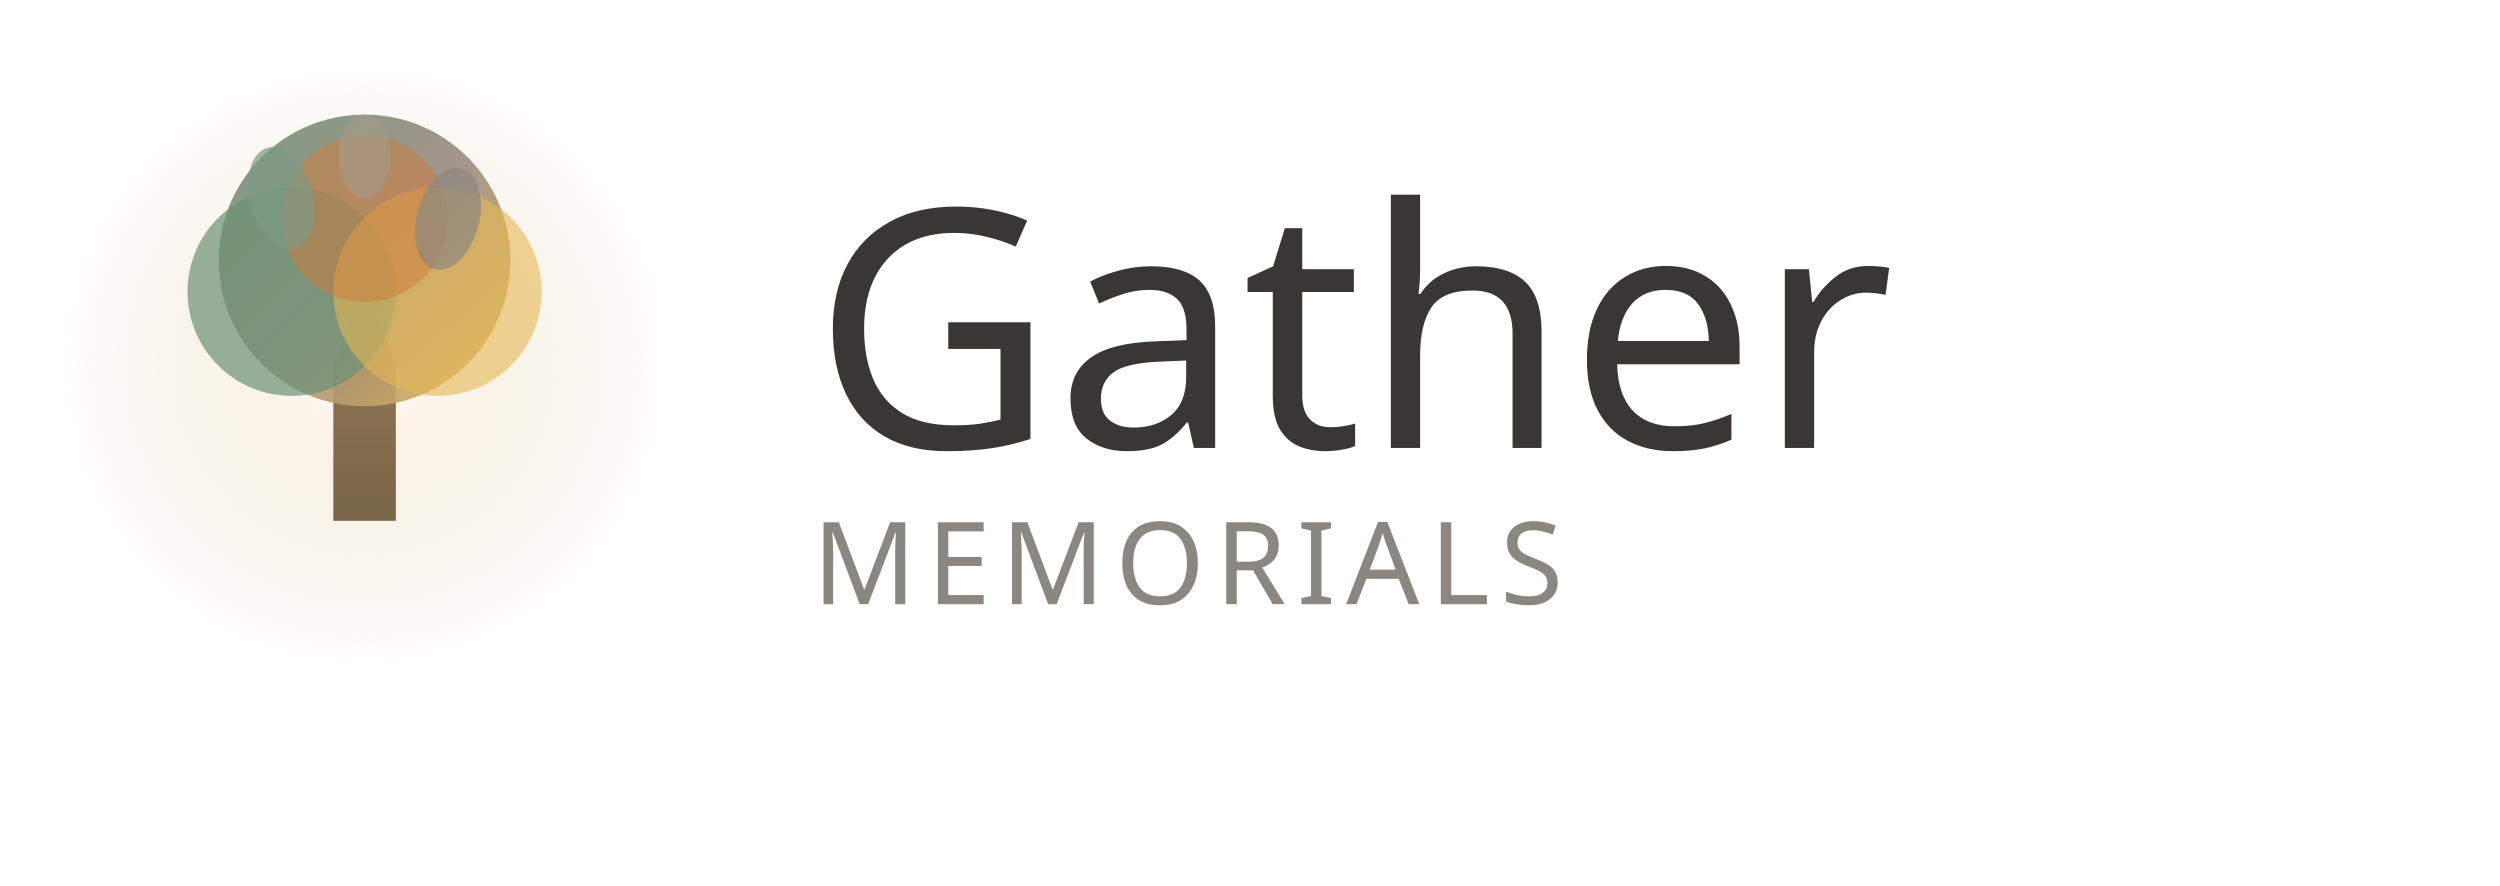
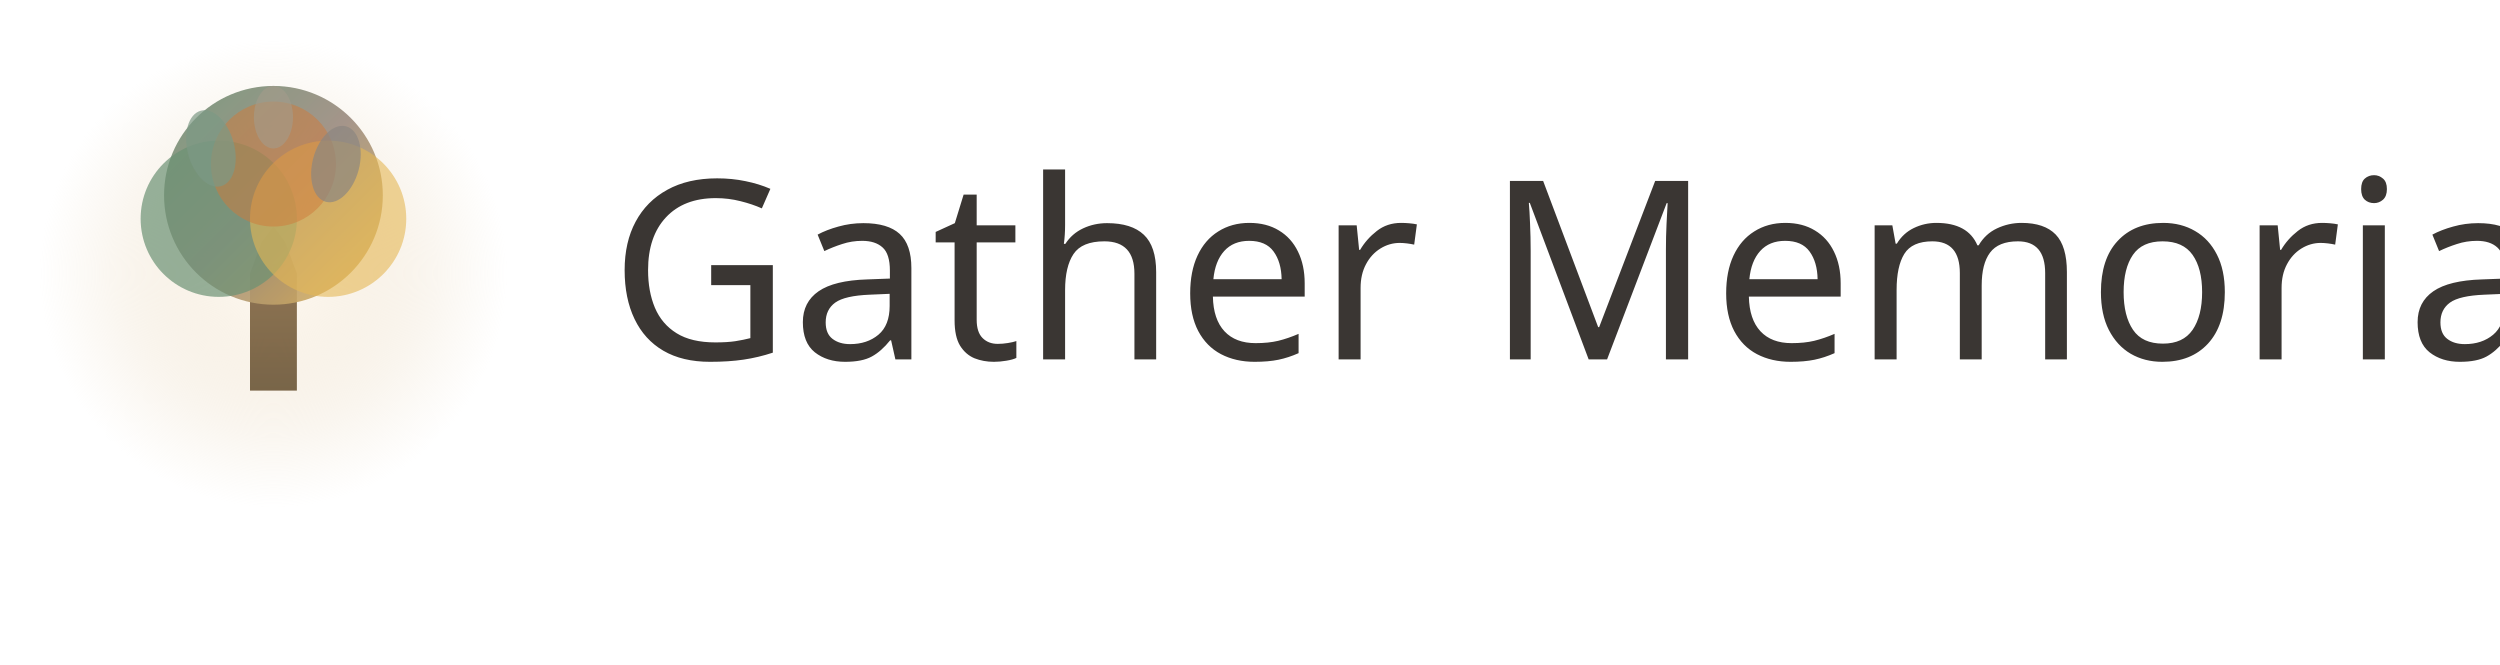
- <svg xmlns="http://www.w3.org/2000/svg" width="240" height="85" viewBox="0 0 240 85">
+ <svg xmlns="http://www.w3.org/2000/svg" width="320" height="85" viewBox="0 0 320 85">
  <defs>
    <linearGradient id="navFoliageGradient" x1="0%" y1="0%" x2="100%" y2="100%">
      <stop offset="0%" style="stop-color:#6B9174;stop-opacity:1" />
      <stop offset="50%" style="stop-color:#9B8B7E;stop-opacity:1" />
      <stop offset="100%" style="stop-color:#E4B755;stop-opacity:1" />
    </linearGradient>
    <linearGradient id="navTrunkGradient" x1="0%" y1="0%" x2="0%" y2="100%">
      <stop offset="0%" style="stop-color:#8B6D47;stop-opacity:1" />
      <stop offset="100%" style="stop-color:#6B5536;stop-opacity:1" />
    </linearGradient>
    <radialGradient id="navBgGradient">
      <stop offset="0%" style="stop-color:#FFF9F0;stop-opacity:0.8" />
      <stop offset="70%" style="stop-color:#E8D5B7;stop-opacity:0.2" />
      <stop offset="100%" style="stop-color:#E8D5B7;stop-opacity:0" />
    </radialGradient>
  </defs>
  <circle cx="35" cy="35" r="30" fill="url(#navBgGradient)" />
  <g transform="translate(35, 35)">
    <path d="M -3,15 L -3,0 L -1.5,-4 L 0,-6 L 1.5,-4 L 3,0 L 3,15 Z" fill="url(#navTrunkGradient)" opacity="0.9" />
    <circle cx="0" cy="-10" r="14" fill="url(#navFoliageGradient)" opacity="0.9" />
    <circle cx="-7" cy="-7" r="10" fill="#6B9174" opacity="0.7" />
    <circle cx="7" cy="-7" r="10" fill="#E4B755" opacity="0.6" />
    <circle cx="0" cy="-14" r="8" fill="#CF7939" opacity="0.5" />
    <g transform="translate(-8, -16)">
      <ellipse cx="0" cy="0" rx="3" ry="5" fill="#7C9885" opacity="0.7" transform="rotate(-15)" />
    </g>
    <g transform="translate(8, -14)">
      <ellipse cx="0" cy="0" rx="3" ry="5" fill="#8B8680" opacity="0.7" transform="rotate(15)" />
    </g>
    <g transform="translate(0, -20)">
      <ellipse cx="0" cy="0" rx="2.5" ry="4" fill="#A39B8B" opacity="0.6" />
    </g>
  </g>
-   <text x="78" y="43" font-family="'Segoe UI', -apple-system, sans-serif" font-size="32" font-weight="300" fill="#3A3633">
-         Gather
-     </text>
-   <text x="78" y="58" font-family="'Segoe UI', -apple-system, sans-serif" font-size="11" font-weight="400" fill="#8B8680" letter-spacing="1">
-         MEMORIALS
+   <text x="78" y="46" font-family="'Segoe UI', -apple-system, sans-serif" font-size="32" font-weight="300" fill="#3A3633">
+         Gather Memorials
    </text>
</svg>
